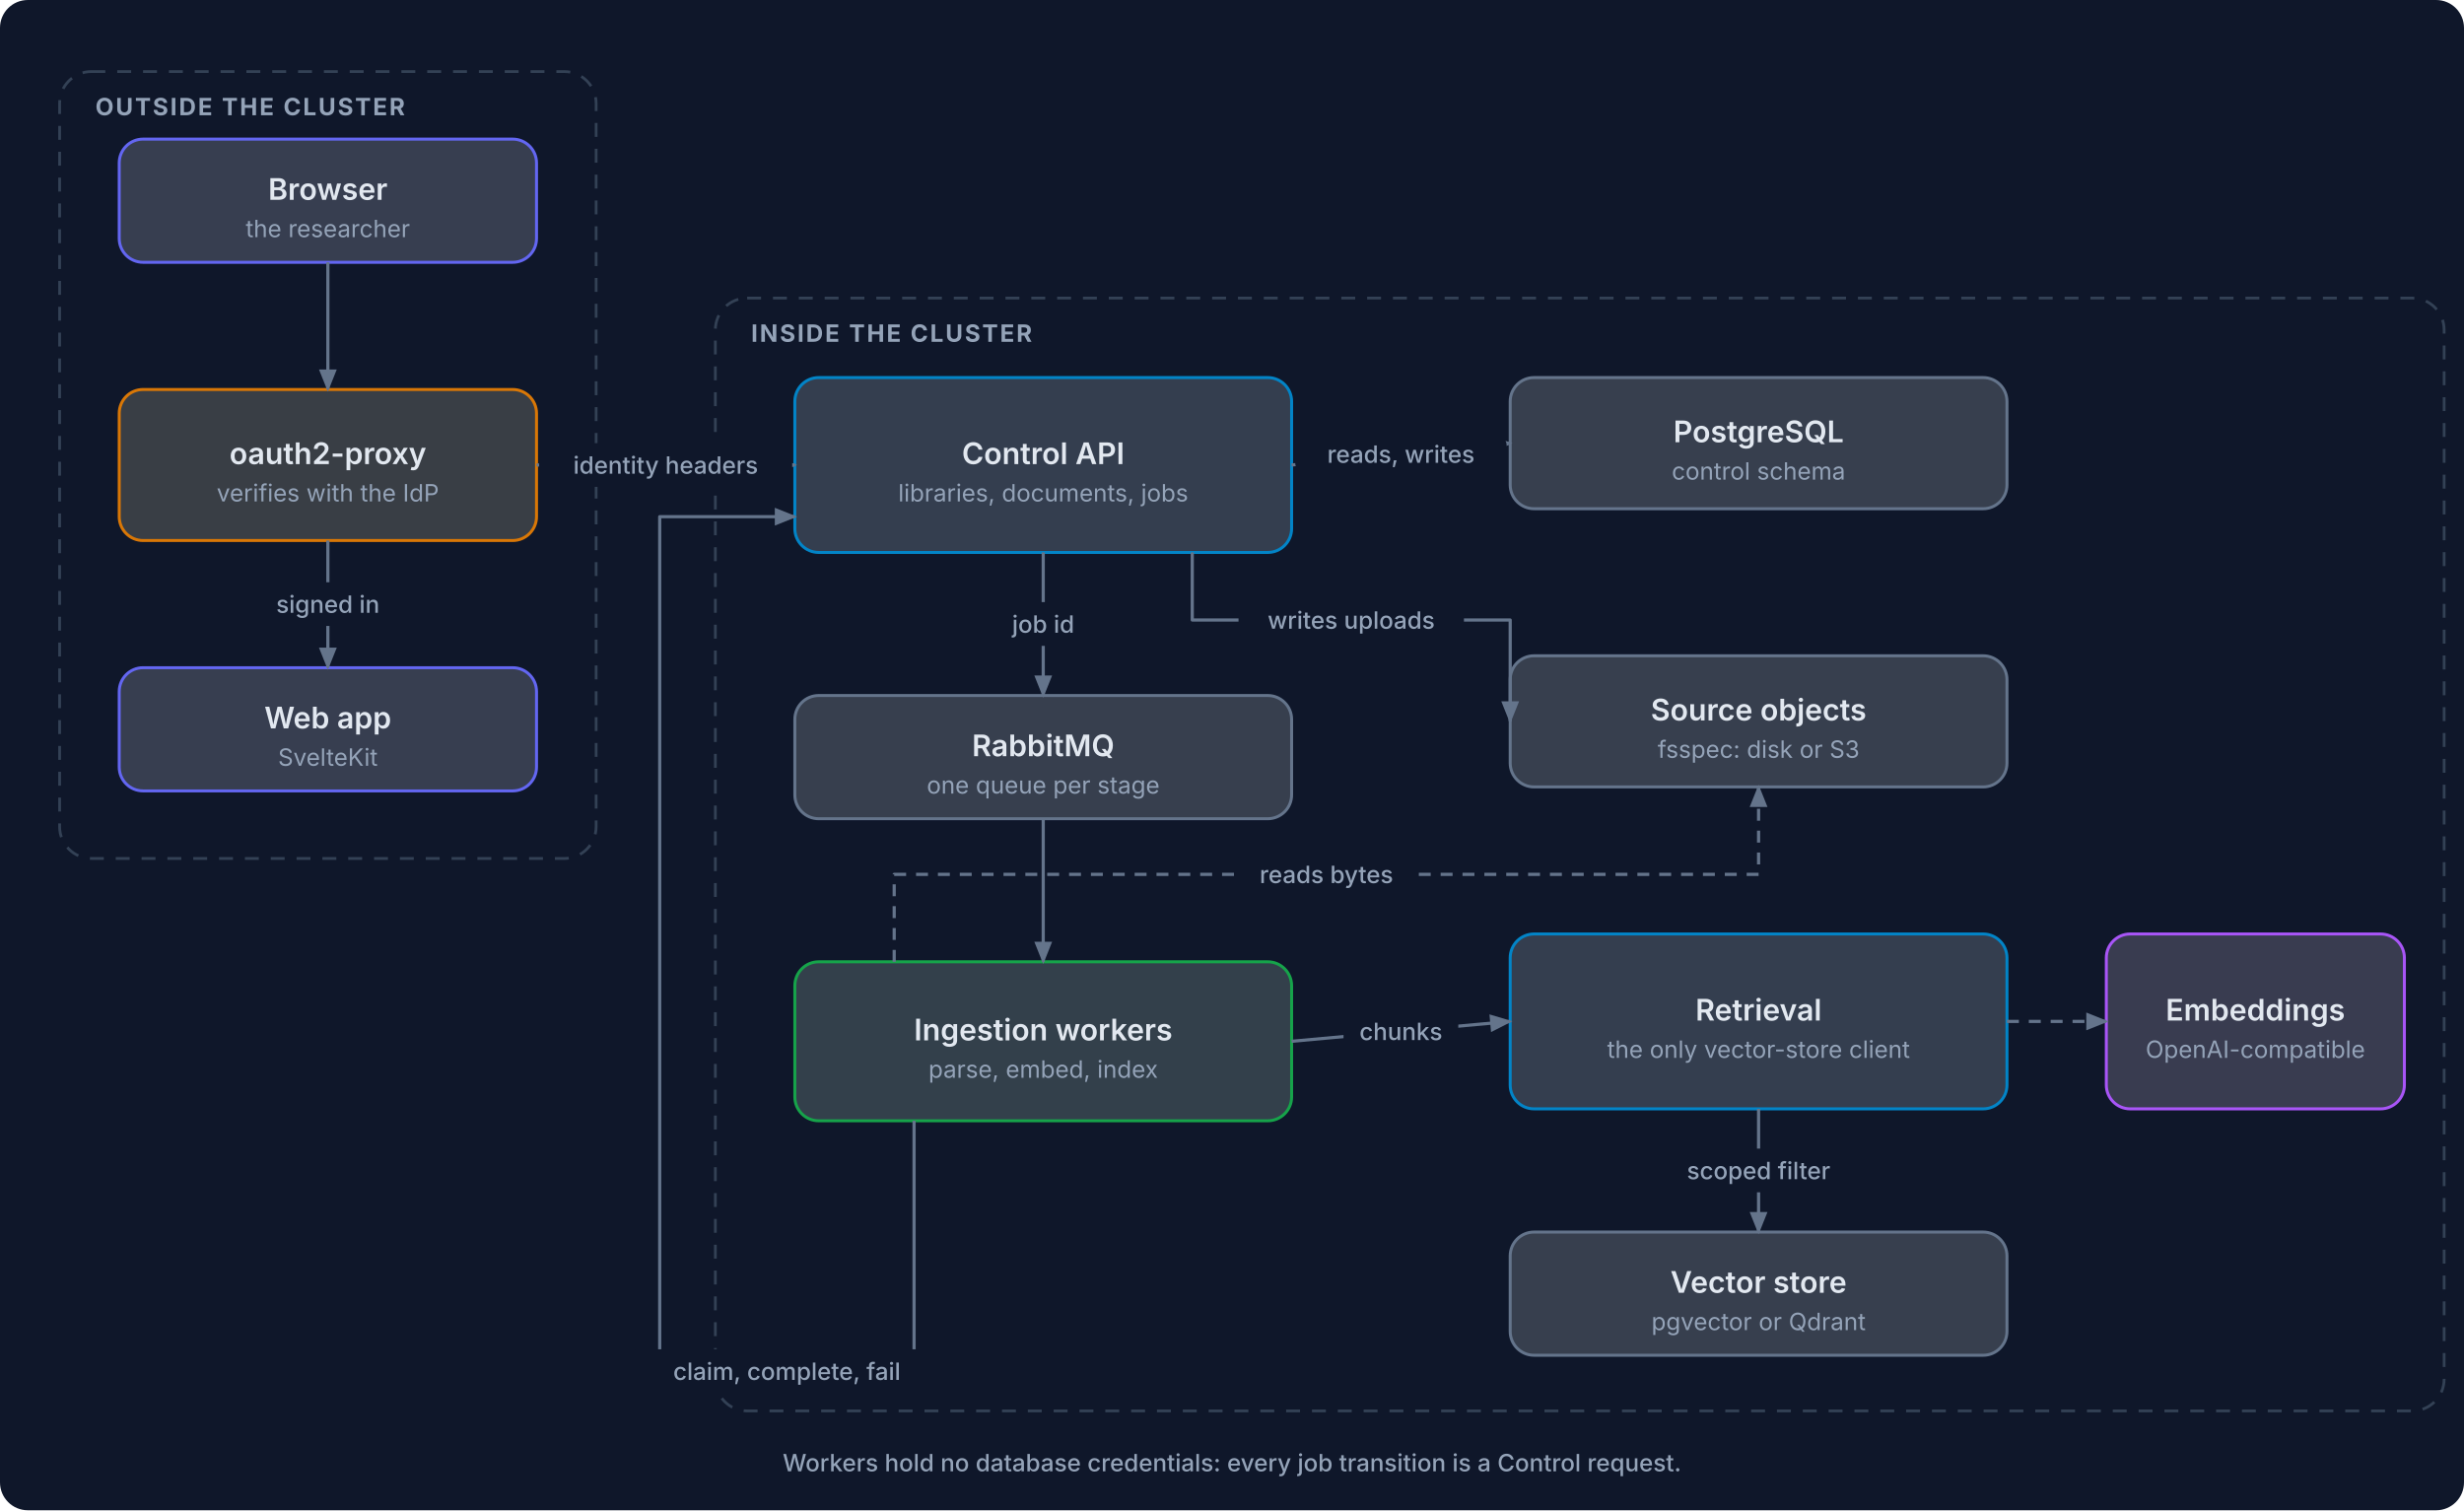
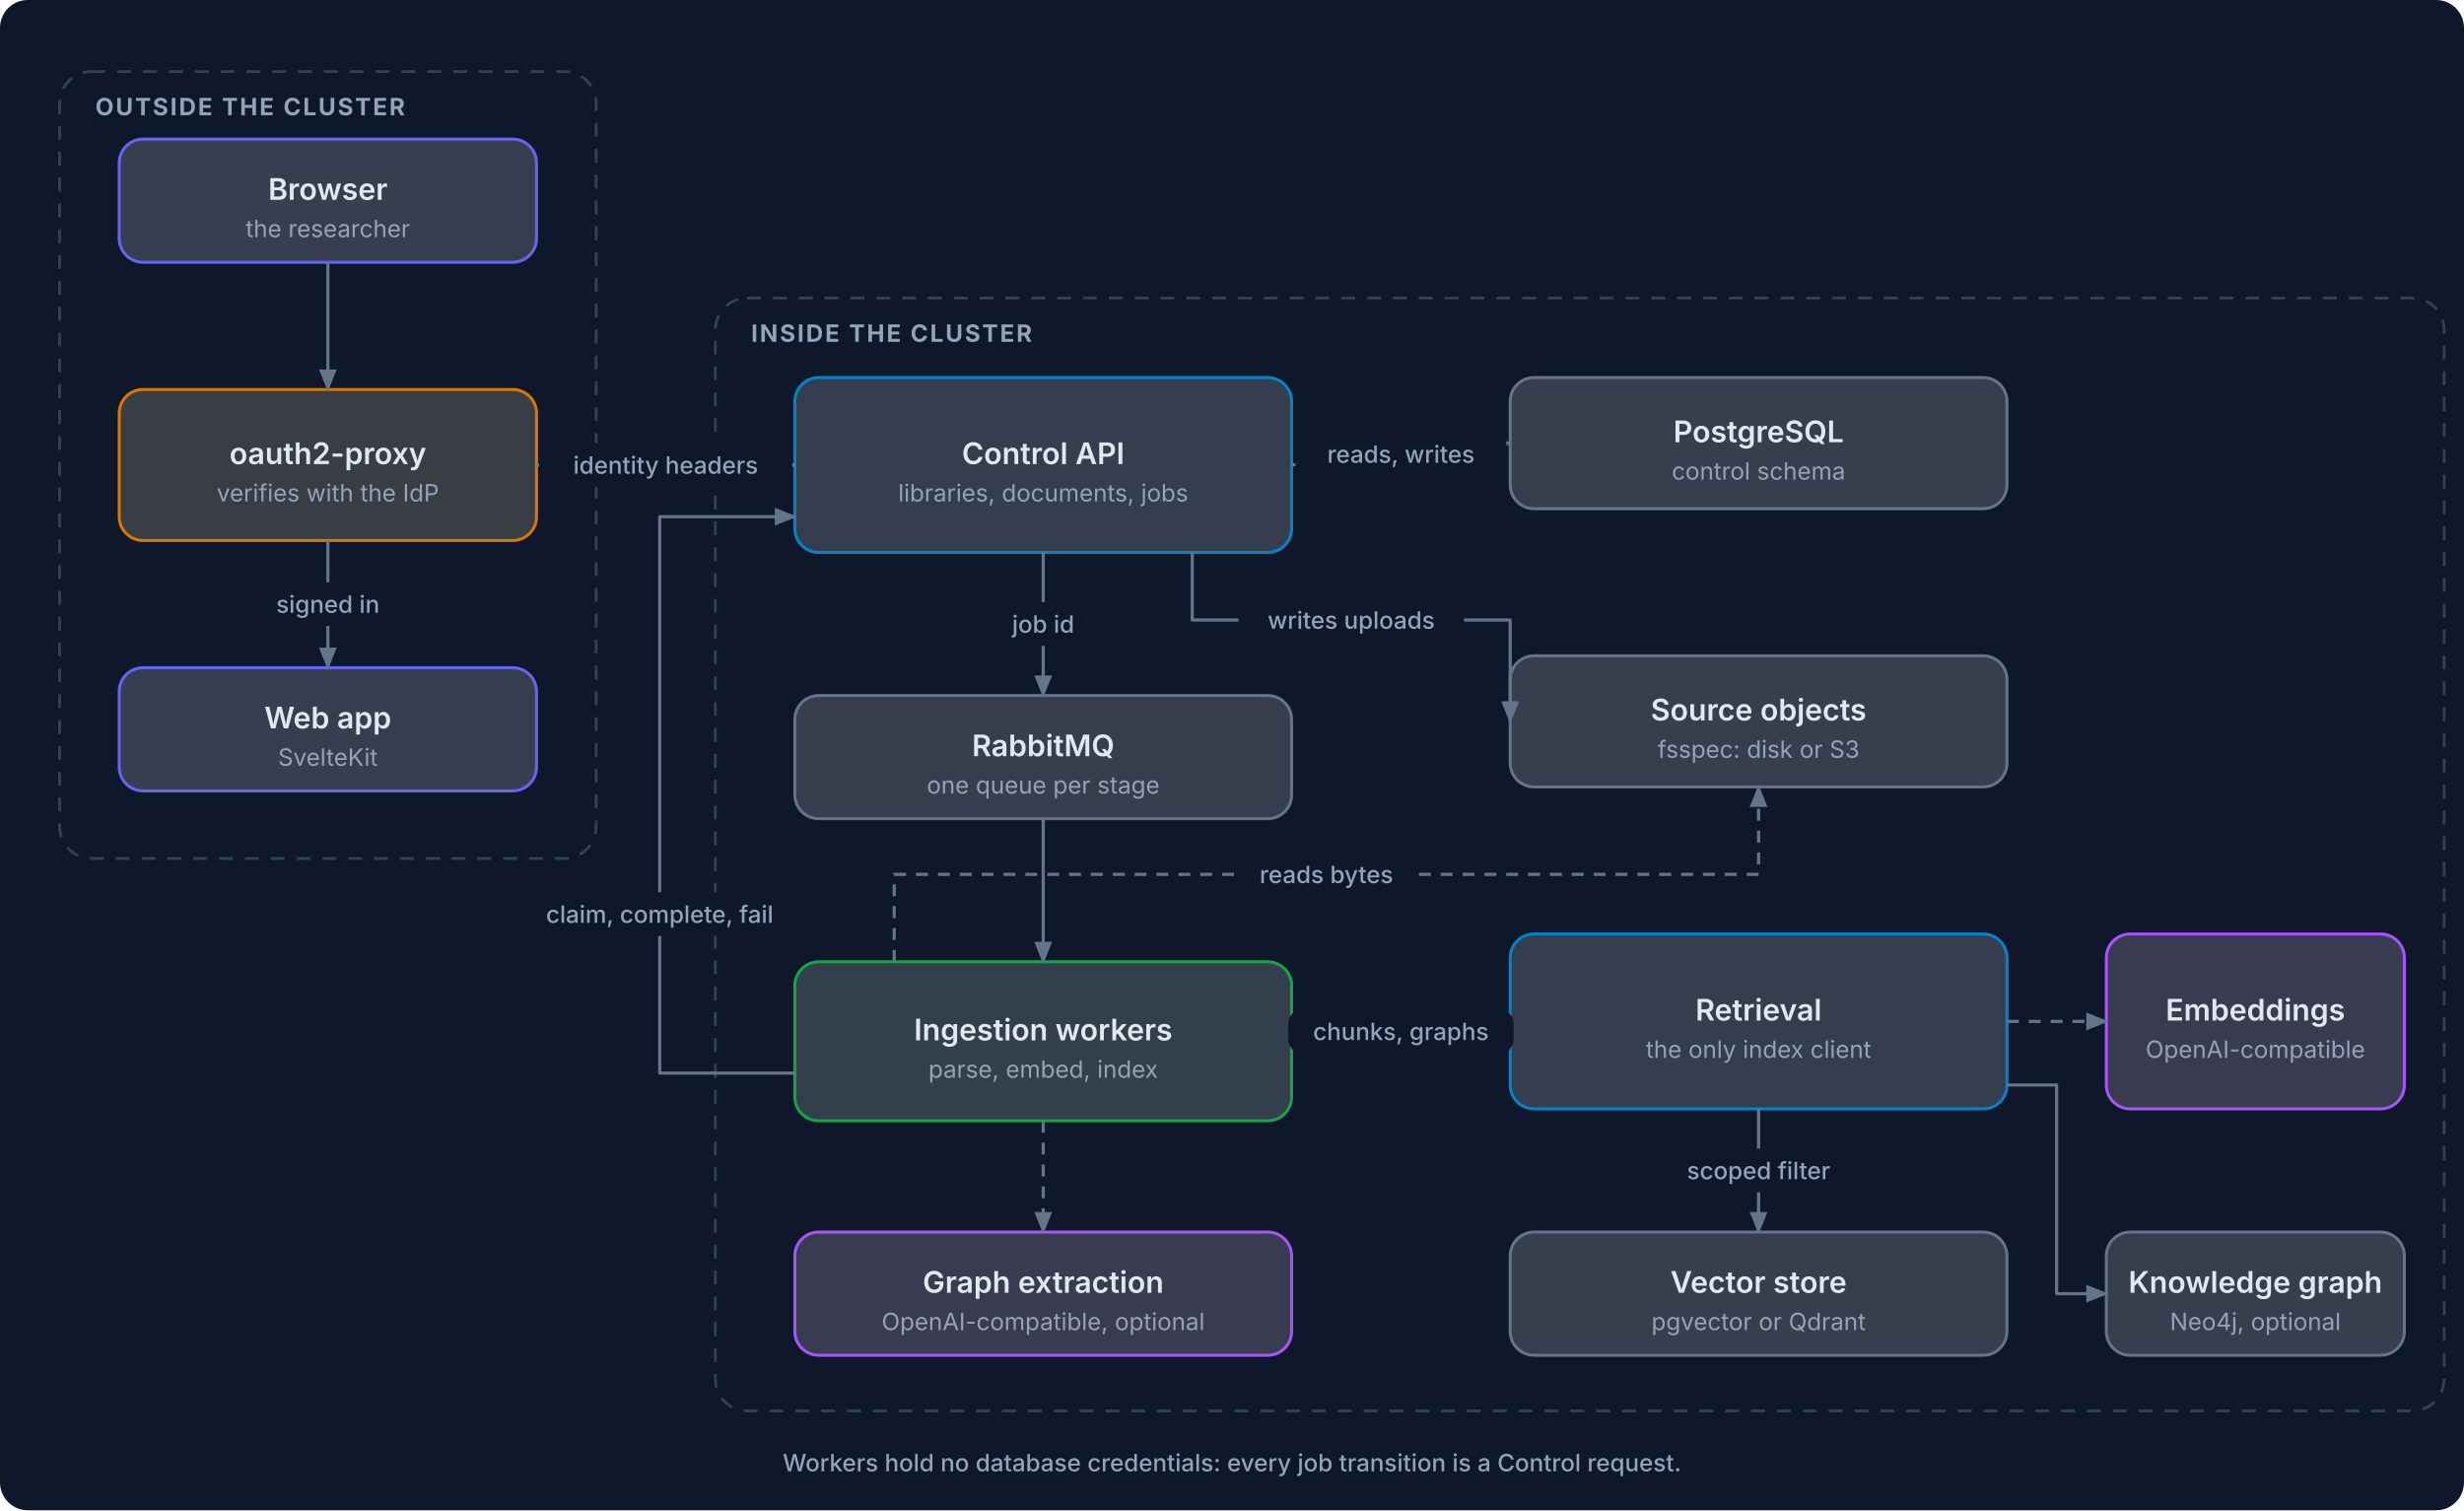
<svg xmlns="http://www.w3.org/2000/svg" viewBox="0 0 1240 760" width="1240" height="760" role="img" aria-label="Primer system architecture">
  <defs>
    <marker id="arrow" viewBox="0 0 10 10" refX="9" refY="5" markerWidth="7" markerHeight="7" orient="auto-start-reverse">
      <path d="M 0 1 L 10 5 L 0 9 z" class="edge-head" />
    </marker>
  </defs>
  <style>
    .ink { fill: #e2e8f0; }
    .ink-muted { fill: #94a3b8; }
    .edge { stroke: #64748b; }
    .edge-head { fill: #64748b; }
    .group { fill: none; stroke: #334155; }
    .chip { fill: #0f172a; }
    .node rect { fill-opacity: 0.18; }
  </style>
  <rect width="1240" height="760" fill="#0f172a" rx="14" />
  <g>
    <rect x="360" y="150" width="870" height="560" rx="16" class="group" stroke-dasharray="7 6" stroke-width="1.4" />
    <text x="378" y="172" font-family="ui-sans-serif, -apple-system, BlinkMacSystemFont, 'Segoe UI', Inter, Roboto, Helvetica, Arial, sans-serif" font-size="12" font-weight="700" letter-spacing="0.08em" class="ink-muted">INSIDE THE CLUSTER</text>
  </g>
  <g>
    <rect x="30" y="36" width="270" height="396" rx="16" class="group" stroke-dasharray="7 6" stroke-width="1.4" />
    <text x="48" y="58" font-family="ui-sans-serif, -apple-system, BlinkMacSystemFont, 'Segoe UI', Inter, Roboto, Helvetica, Arial, sans-serif" font-size="12" font-weight="700" letter-spacing="0.08em" class="ink-muted">OUTSIDE THE CLUSTER</text>
  </g>
  <g class="node">
    <rect x="60" y="70" width="210" height="62" rx="12" fill="#eef2ff" stroke="#6366f1" stroke-width="1.5" class="fill-client" />
    <text x="165.0" y="95.0" text-anchor="middle" dominant-baseline="middle" font-family="ui-sans-serif, -apple-system, BlinkMacSystemFont, 'Segoe UI', Inter, Roboto, Helvetica, Arial, sans-serif" font-size="15" font-weight="600" class="ink">Browser</text>
    <text x="165.0" y="115.0" text-anchor="middle" dominant-baseline="middle" font-family="ui-sans-serif, -apple-system, BlinkMacSystemFont, 'Segoe UI', Inter, Roboto, Helvetica, Arial, sans-serif" font-size="12" class="ink-muted">the researcher</text>
  </g>
  <g class="node">
    <rect x="60" y="196" width="210" height="76" rx="12" fill="#fef3c7" stroke="#d97706" stroke-width="1.5" class="fill-edge" />
    <text x="165.0" y="228.0" text-anchor="middle" dominant-baseline="middle" font-family="ui-sans-serif, -apple-system, BlinkMacSystemFont, 'Segoe UI', Inter, Roboto, Helvetica, Arial, sans-serif" font-size="15" font-weight="600" class="ink">oauth2-proxy</text>
    <text x="165.0" y="248.0" text-anchor="middle" dominant-baseline="middle" font-family="ui-sans-serif, -apple-system, BlinkMacSystemFont, 'Segoe UI', Inter, Roboto, Helvetica, Arial, sans-serif" font-size="12" class="ink-muted">verifies with the IdP</text>
  </g>
  <g class="node">
    <rect x="60" y="336" width="210" height="62" rx="12" fill="#eef2ff" stroke="#6366f1" stroke-width="1.5" class="fill-client" />
    <text x="165.0" y="361.0" text-anchor="middle" dominant-baseline="middle" font-family="ui-sans-serif, -apple-system, BlinkMacSystemFont, 'Segoe UI', Inter, Roboto, Helvetica, Arial, sans-serif" font-size="15" font-weight="600" class="ink">Web app</text>
    <text x="165.0" y="381.0" text-anchor="middle" dominant-baseline="middle" font-family="ui-sans-serif, -apple-system, BlinkMacSystemFont, 'Segoe UI', Inter, Roboto, Helvetica, Arial, sans-serif" font-size="12" class="ink-muted">SvelteKit</text>
  </g>
  <g class="node">
    <rect x="400" y="190" width="250" height="88" rx="12" fill="#e0f2fe" stroke="#0284c7" stroke-width="1.5" class="fill-service" />
    <text x="525.0" y="228.0" text-anchor="middle" dominant-baseline="middle" font-family="ui-sans-serif, -apple-system, BlinkMacSystemFont, 'Segoe UI', Inter, Roboto, Helvetica, Arial, sans-serif" font-size="15" font-weight="600" class="ink">Control API</text>
    <text x="525.0" y="248.0" text-anchor="middle" dominant-baseline="middle" font-family="ui-sans-serif, -apple-system, BlinkMacSystemFont, 'Segoe UI', Inter, Roboto, Helvetica, Arial, sans-serif" font-size="12" class="ink-muted">libraries, documents, jobs</text>
  </g>
  <g class="node">
    <rect x="400" y="350" width="250" height="62" rx="12" fill="#f1f5f9" stroke="#64748b" stroke-width="1.5" class="fill-store" />
    <text x="525.0" y="375.0" text-anchor="middle" dominant-baseline="middle" font-family="ui-sans-serif, -apple-system, BlinkMacSystemFont, 'Segoe UI', Inter, Roboto, Helvetica, Arial, sans-serif" font-size="15" font-weight="600" class="ink">RabbitMQ</text>
    <text x="525.0" y="395.0" text-anchor="middle" dominant-baseline="middle" font-family="ui-sans-serif, -apple-system, BlinkMacSystemFont, 'Segoe UI', Inter, Roboto, Helvetica, Arial, sans-serif" font-size="12" class="ink-muted">one queue per stage</text>
  </g>
  <g class="node">
    <rect x="400" y="484" width="250" height="80" rx="12" fill="#dcfce7" stroke="#16a34a" stroke-width="1.5" class="fill-worker" />
    <text x="525.0" y="518.0" text-anchor="middle" dominant-baseline="middle" font-family="ui-sans-serif, -apple-system, BlinkMacSystemFont, 'Segoe UI', Inter, Roboto, Helvetica, Arial, sans-serif" font-size="15" font-weight="600" class="ink">Ingestion workers</text>
    <text x="525.0" y="538.0" text-anchor="middle" dominant-baseline="middle" font-family="ui-sans-serif, -apple-system, BlinkMacSystemFont, 'Segoe UI', Inter, Roboto, Helvetica, Arial, sans-serif" font-size="12" class="ink-muted">parse, embed, index</text>
  </g>
  <g class="node">
    <rect x="760" y="190" width="250" height="66" rx="12" fill="#f1f5f9" stroke="#64748b" stroke-width="1.5" class="fill-store" />
    <text x="885.0" y="217.0" text-anchor="middle" dominant-baseline="middle" font-family="ui-sans-serif, -apple-system, BlinkMacSystemFont, 'Segoe UI', Inter, Roboto, Helvetica, Arial, sans-serif" font-size="15" font-weight="600" class="ink">PostgreSQL</text>
    <text x="885.0" y="237.0" text-anchor="middle" dominant-baseline="middle" font-family="ui-sans-serif, -apple-system, BlinkMacSystemFont, 'Segoe UI', Inter, Roboto, Helvetica, Arial, sans-serif" font-size="12" class="ink-muted">control schema</text>
  </g>
  <g class="node">
    <rect x="760" y="330" width="250" height="66" rx="12" fill="#f1f5f9" stroke="#64748b" stroke-width="1.5" class="fill-store" />
    <text x="885.0" y="357.0" text-anchor="middle" dominant-baseline="middle" font-family="ui-sans-serif, -apple-system, BlinkMacSystemFont, 'Segoe UI', Inter, Roboto, Helvetica, Arial, sans-serif" font-size="15" font-weight="600" class="ink">Source objects</text>
    <text x="885.0" y="377.0" text-anchor="middle" dominant-baseline="middle" font-family="ui-sans-serif, -apple-system, BlinkMacSystemFont, 'Segoe UI', Inter, Roboto, Helvetica, Arial, sans-serif" font-size="12" class="ink-muted">fsspec: disk or S3</text>
  </g>
  <g class="node">
    <rect x="760" y="470" width="250" height="88" rx="12" fill="#e0f2fe" stroke="#0284c7" stroke-width="1.5" class="fill-service" />
    <text x="885.0" y="508.0" text-anchor="middle" dominant-baseline="middle" font-family="ui-sans-serif, -apple-system, BlinkMacSystemFont, 'Segoe UI', Inter, Roboto, Helvetica, Arial, sans-serif" font-size="15" font-weight="600" class="ink">Retrieval</text>
-     <text x="885.0" y="528.0" text-anchor="middle" dominant-baseline="middle" font-family="ui-sans-serif, -apple-system, BlinkMacSystemFont, 'Segoe UI', Inter, Roboto, Helvetica, Arial, sans-serif" font-size="12" class="ink-muted">the only vector-store client</text>
+     <text x="885.0" y="528.0" text-anchor="middle" dominant-baseline="middle" font-family="ui-sans-serif, -apple-system, BlinkMacSystemFont, 'Segoe UI', Inter, Roboto, Helvetica, Arial, sans-serif" font-size="12" class="ink-muted">the only index client</text>
  </g>
  <g class="node">
    <rect x="760" y="620" width="250" height="62" rx="12" fill="#f1f5f9" stroke="#64748b" stroke-width="1.5" class="fill-store" />
    <text x="885.0" y="645.0" text-anchor="middle" dominant-baseline="middle" font-family="ui-sans-serif, -apple-system, BlinkMacSystemFont, 'Segoe UI', Inter, Roboto, Helvetica, Arial, sans-serif" font-size="15" font-weight="600" class="ink">Vector store</text>
    <text x="885.0" y="665.0" text-anchor="middle" dominant-baseline="middle" font-family="ui-sans-serif, -apple-system, BlinkMacSystemFont, 'Segoe UI', Inter, Roboto, Helvetica, Arial, sans-serif" font-size="12" class="ink-muted">pgvector or Qdrant</text>
  </g>
  <g class="node">
    <rect x="1060" y="470" width="150" height="88" rx="12" fill="#fae8ff" stroke="#a855f7" stroke-width="1.5" class="fill-external" />
    <text x="1135.0" y="508.0" text-anchor="middle" dominant-baseline="middle" font-family="ui-sans-serif, -apple-system, BlinkMacSystemFont, 'Segoe UI', Inter, Roboto, Helvetica, Arial, sans-serif" font-size="15" font-weight="600" class="ink">Embeddings</text>
    <text x="1135.0" y="528.0" text-anchor="middle" dominant-baseline="middle" font-family="ui-sans-serif, -apple-system, BlinkMacSystemFont, 'Segoe UI', Inter, Roboto, Helvetica, Arial, sans-serif" font-size="12" class="ink-muted">OpenAI-compatible</text>
+   </g>
+   <g class="node">
+     <rect x="1060" y="620" width="150" height="62" rx="12" fill="#f1f5f9" stroke="#64748b" stroke-width="1.5" class="fill-store" />
+     <text x="1135.0" y="645.0" text-anchor="middle" dominant-baseline="middle" font-family="ui-sans-serif, -apple-system, BlinkMacSystemFont, 'Segoe UI', Inter, Roboto, Helvetica, Arial, sans-serif" font-size="15" font-weight="600" class="ink">Knowledge graph</text>
+     <text x="1135.0" y="665.0" text-anchor="middle" dominant-baseline="middle" font-family="ui-sans-serif, -apple-system, BlinkMacSystemFont, 'Segoe UI', Inter, Roboto, Helvetica, Arial, sans-serif" font-size="12" class="ink-muted">Neo4j, optional</text>
+   </g>
+   <g class="node">
+     <rect x="400" y="620" width="250" height="62" rx="12" fill="#fae8ff" stroke="#a855f7" stroke-width="1.5" class="fill-external" />
+     <text x="525.0" y="645.0" text-anchor="middle" dominant-baseline="middle" font-family="ui-sans-serif, -apple-system, BlinkMacSystemFont, 'Segoe UI', Inter, Roboto, Helvetica, Arial, sans-serif" font-size="15" font-weight="600" class="ink">Graph extraction</text>
+     <text x="525.0" y="665.0" text-anchor="middle" dominant-baseline="middle" font-family="ui-sans-serif, -apple-system, BlinkMacSystemFont, 'Segoe UI', Inter, Roboto, Helvetica, Arial, sans-serif" font-size="12" class="ink-muted">OpenAI-compatible, optional</text>
  </g>
  <path d="M 165.0 132 L 165.0 196" fill="none" class="edge" stroke-width="1.6" marker-end="url(#arrow)" />
  <path d="M 165.0 272 L 165.0 336" fill="none" class="edge" stroke-width="1.6" marker-end="url(#arrow)" />
  <rect x="125.68" y="293.0" width="78.64" height="22" rx="7" class="chip" />
  <text x="165.0" y="304.0" text-anchor="middle" dominant-baseline="middle" font-family="ui-sans-serif, -apple-system, BlinkMacSystemFont, 'Segoe UI', Inter, Roboto, Helvetica, Arial, sans-serif" font-size="12" font-weight="500" class="ink-muted">signed in</text>
  <path d="M 270 234.0 L 400 234.0" fill="none" class="edge" stroke-width="1.6" marker-end="url(#arrow)" />
  <rect x="271.32" y="223.0" width="127.36" height="22" rx="7" class="chip" />
  <text x="335.0" y="234.0" text-anchor="middle" dominant-baseline="middle" font-family="ui-sans-serif, -apple-system, BlinkMacSystemFont, 'Segoe UI', Inter, Roboto, Helvetica, Arial, sans-serif" font-size="12" font-weight="500" class="ink-muted">identity headers</text>
  <path d="M 525.0 278 L 525.0 350" fill="none" class="edge" stroke-width="1.6" marker-end="url(#arrow)" />
  <rect x="496.12" y="303.0" width="57.76" height="22" rx="7" class="chip" />
  <text x="525.0" y="314.0" text-anchor="middle" dominant-baseline="middle" font-family="ui-sans-serif, -apple-system, BlinkMacSystemFont, 'Segoe UI', Inter, Roboto, Helvetica, Arial, sans-serif" font-size="12" font-weight="500" class="ink-muted">job id</text>
  <path d="M 525.0 412 L 525.0 484" fill="none" class="edge" stroke-width="1.6" marker-end="url(#arrow)" />
  <path d="M 650 234.0 L 760 223.0" fill="none" class="edge" stroke-width="1.6" marker-end="url(#arrow)" />
  <rect x="651.76" y="217.5" width="106.48" height="22" rx="7" class="chip" />
  <text x="705.0" y="228.5" text-anchor="middle" dominant-baseline="middle" font-family="ui-sans-serif, -apple-system, BlinkMacSystemFont, 'Segoe UI', Inter, Roboto, Helvetica, Arial, sans-serif" font-size="12" font-weight="500" class="ink-muted">reads, writes</text>
  <path d="M 650 524.0 L 760 514.0" fill="none" class="edge" stroke-width="1.6" marker-end="url(#arrow)" />
-   <rect x="676.12" y="508.0" width="57.76" height="22" rx="7" class="chip" />
-   <text x="705.0" y="519.0" text-anchor="middle" dominant-baseline="middle" font-family="ui-sans-serif, -apple-system, BlinkMacSystemFont, 'Segoe UI', Inter, Roboto, Helvetica, Arial, sans-serif" font-size="12" font-weight="500" class="ink-muted">chunks</text>
+   <rect x="648.28" y="508.0" width="113.44" height="22" rx="7" class="chip" />
+   <text x="705.0" y="519.0" text-anchor="middle" dominant-baseline="middle" font-family="ui-sans-serif, -apple-system, BlinkMacSystemFont, 'Segoe UI', Inter, Roboto, Helvetica, Arial, sans-serif" font-size="12" font-weight="500" class="ink-muted">chunks, graphs</text>
+   <path d="M 525.0 564 L 525.0 620" fill="none" class="edge" stroke-width="1.6" stroke-dasharray="6 5" marker-end="url(#arrow)" />
  <path d="M 885.0 558 L 885.0 620" fill="none" class="edge" stroke-width="1.6" marker-end="url(#arrow)" />
  <rect x="831.76" y="578.0" width="106.48" height="22" rx="7" class="chip" />
  <text x="885.0" y="589.0" text-anchor="middle" dominant-baseline="middle" font-family="ui-sans-serif, -apple-system, BlinkMacSystemFont, 'Segoe UI', Inter, Roboto, Helvetica, Arial, sans-serif" font-size="12" font-weight="500" class="ink-muted">scoped filter</text>
  <path d="M 1010 514.0 L 1060 514.0" fill="none" class="edge" stroke-width="1.6" stroke-dasharray="6 5" marker-end="url(#arrow)" />
+   <path d="M 1010 546 L 1035 546 L 1035 651.0 L 1060 651.0" fill="none" class="edge" stroke-width="1.6" marker-end="url(#arrow)" stroke-linejoin="round" />
  <path d="M 600 278 L 600 312 L 760 312 L 760 363.0" fill="none" class="edge" stroke-width="1.6" marker-end="url(#arrow)" stroke-linejoin="round" />
  <rect x="623.28" y="301.0" width="113.44" height="22" rx="7" class="chip" />
  <text x="680.0" y="312.0" text-anchor="middle" dominant-baseline="middle" font-family="ui-sans-serif, -apple-system, BlinkMacSystemFont, 'Segoe UI', Inter, Roboto, Helvetica, Arial, sans-serif" font-size="12" font-weight="500" class="ink-muted">writes uploads</text>
  <path d="M 450 484 L 450 440 L 885.0 440 L 885.0 396" fill="none" class="edge" stroke-width="1.6" stroke-dasharray="6 5" marker-end="url(#arrow)" stroke-linejoin="round" />
  <rect x="621.22" y="429.0" width="92.56" height="22" rx="7" class="chip" />
  <text x="667.5" y="440.0" text-anchor="middle" dominant-baseline="middle" font-family="ui-sans-serif, -apple-system, BlinkMacSystemFont, 'Segoe UI', Inter, Roboto, Helvetica, Arial, sans-serif" font-size="12" font-weight="500" class="ink-muted">reads bytes</text>
-   <path d="M 460 564 L 460 690 L 332 690 L 332 260.0 L 400 260.0" fill="none" class="edge" stroke-width="1.6" marker-end="url(#arrow)" stroke-linejoin="round" />
-   <rect x="314.92" y="679.0" width="162.16" height="22" rx="7" class="chip" />
-   <text x="396.0" y="690.0" text-anchor="middle" dominant-baseline="middle" font-family="ui-sans-serif, -apple-system, BlinkMacSystemFont, 'Segoe UI', Inter, Roboto, Helvetica, Arial, sans-serif" font-size="12" font-weight="500" class="ink-muted">claim, complete, fail</text>
+   <path d="M 400 540.0 L 332 540.0 L 332 260.0 L 400 260.0" fill="none" class="edge" stroke-width="1.6" marker-end="url(#arrow)" stroke-linejoin="round" />
+   <rect x="250.92" y="449.0" width="162.16" height="22" rx="7" class="chip" />
+   <text x="332.0" y="460.0" text-anchor="middle" dominant-baseline="middle" font-family="ui-sans-serif, -apple-system, BlinkMacSystemFont, 'Segoe UI', Inter, Roboto, Helvetica, Arial, sans-serif" font-size="12" font-weight="500" class="ink-muted">claim, complete, fail</text>
  <text x="620" y="736" text-anchor="middle" dominant-baseline="middle" font-family="ui-sans-serif, -apple-system, BlinkMacSystemFont, 'Segoe UI', Inter, Roboto, Helvetica, Arial, sans-serif" font-size="12" font-weight="500" class="ink-muted">Workers hold no database credentials: every job transition is a Control request.</text>
</svg>
